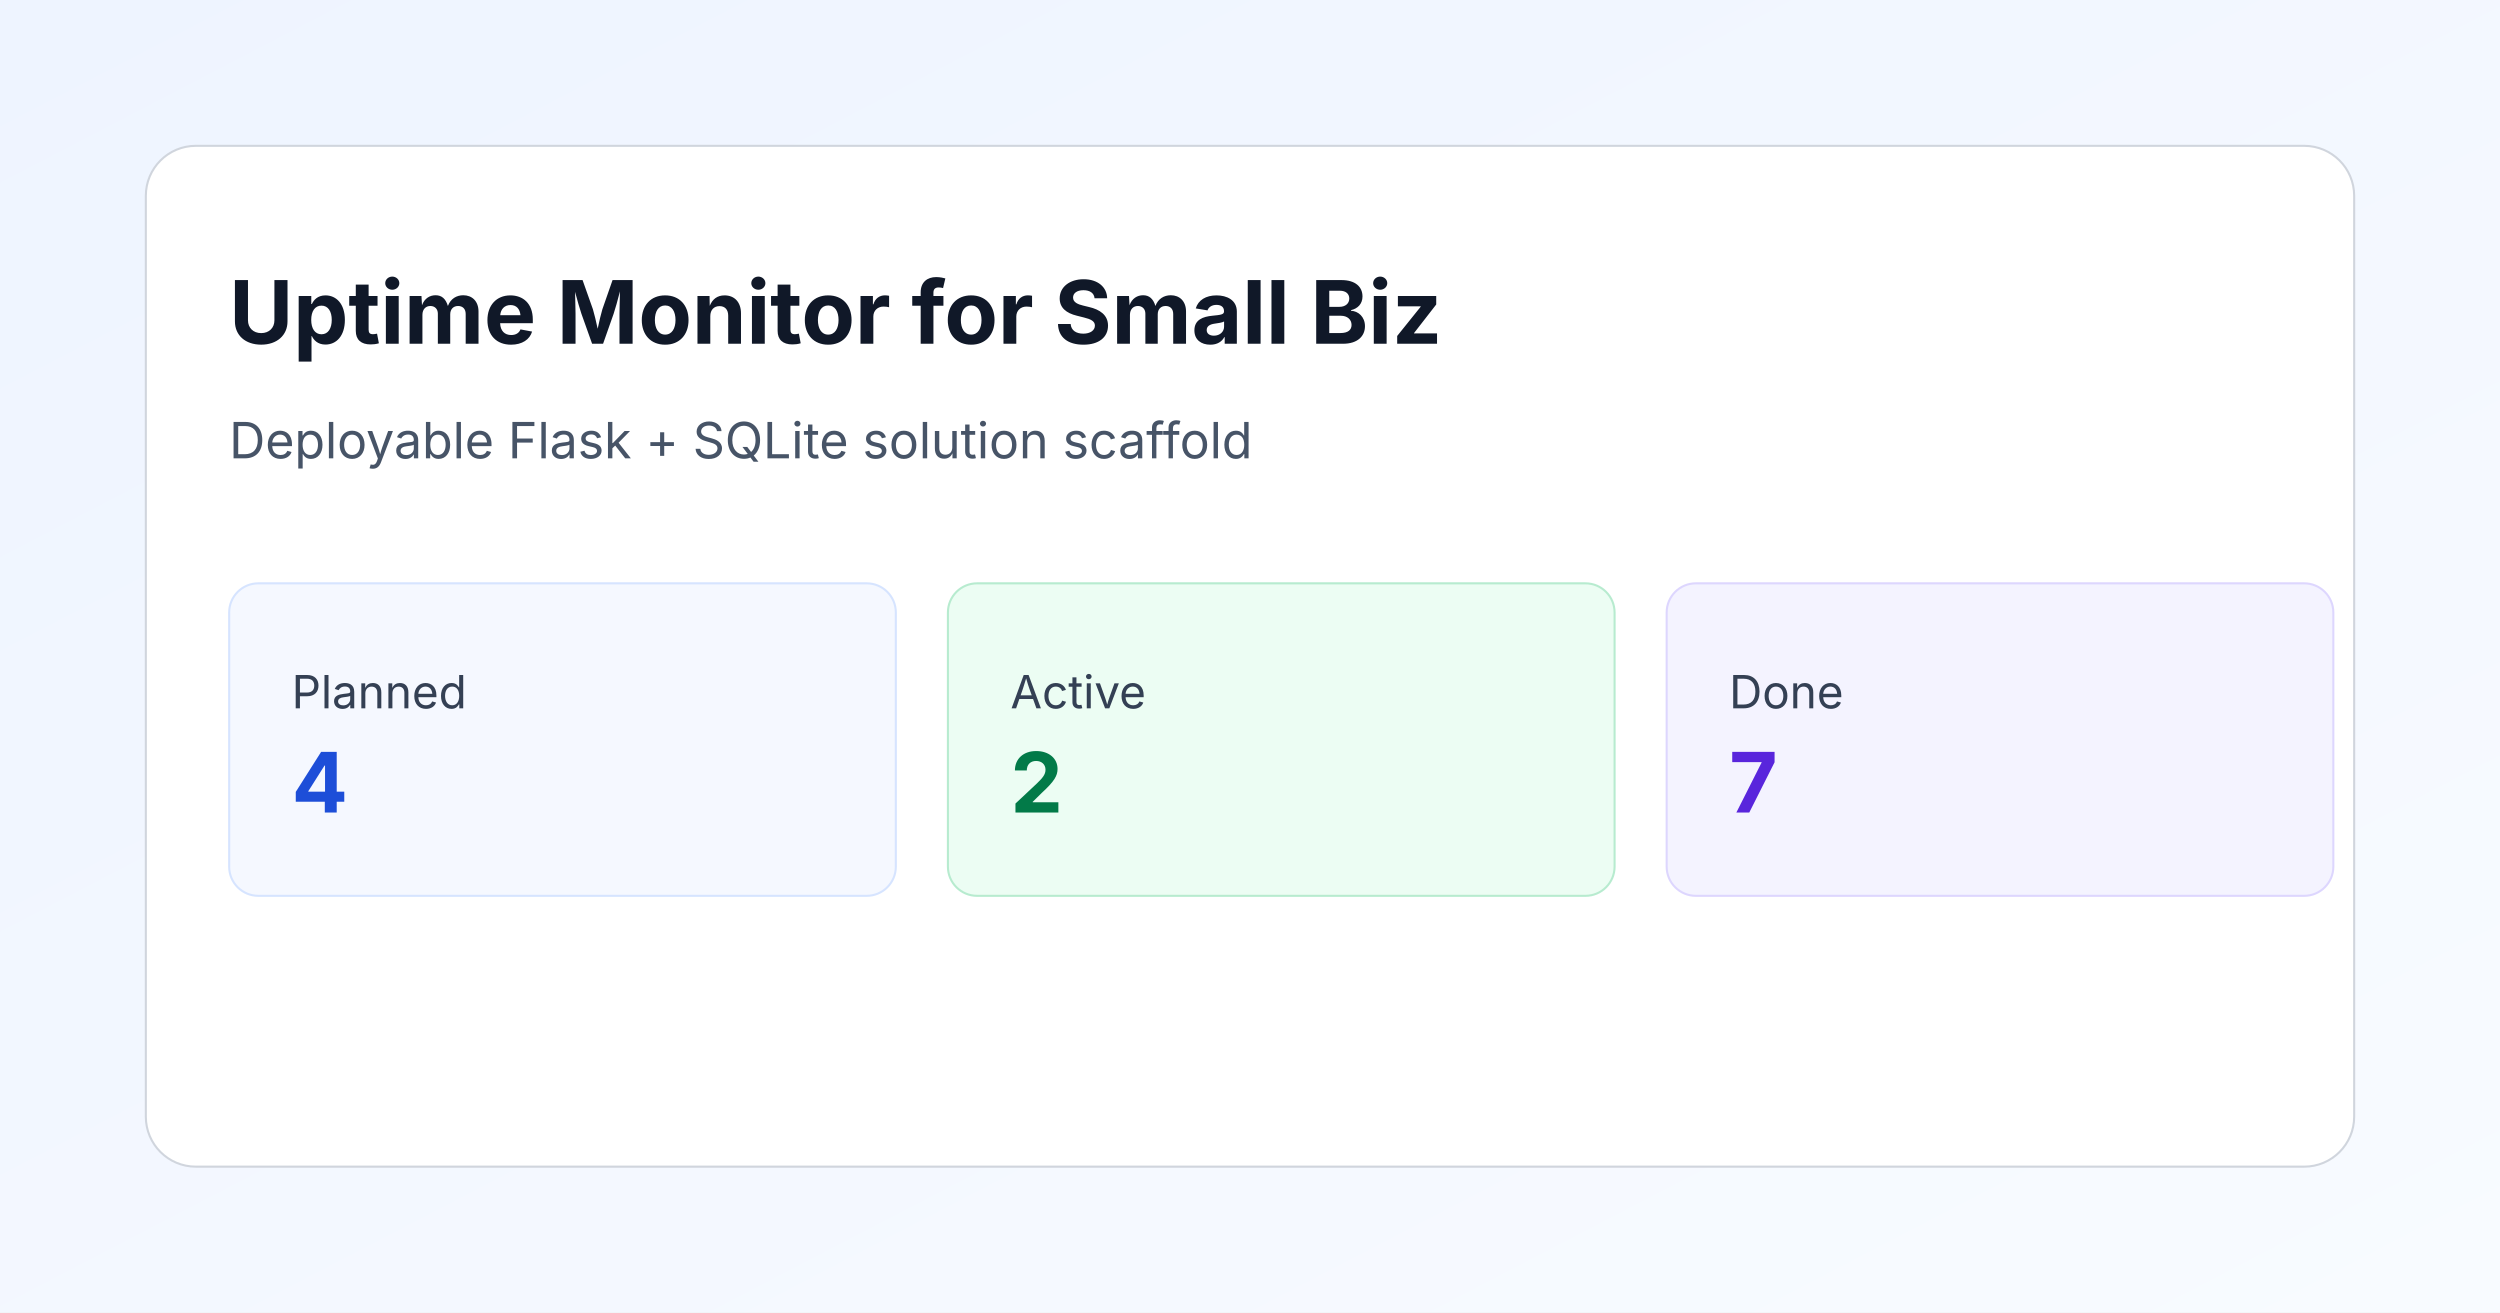
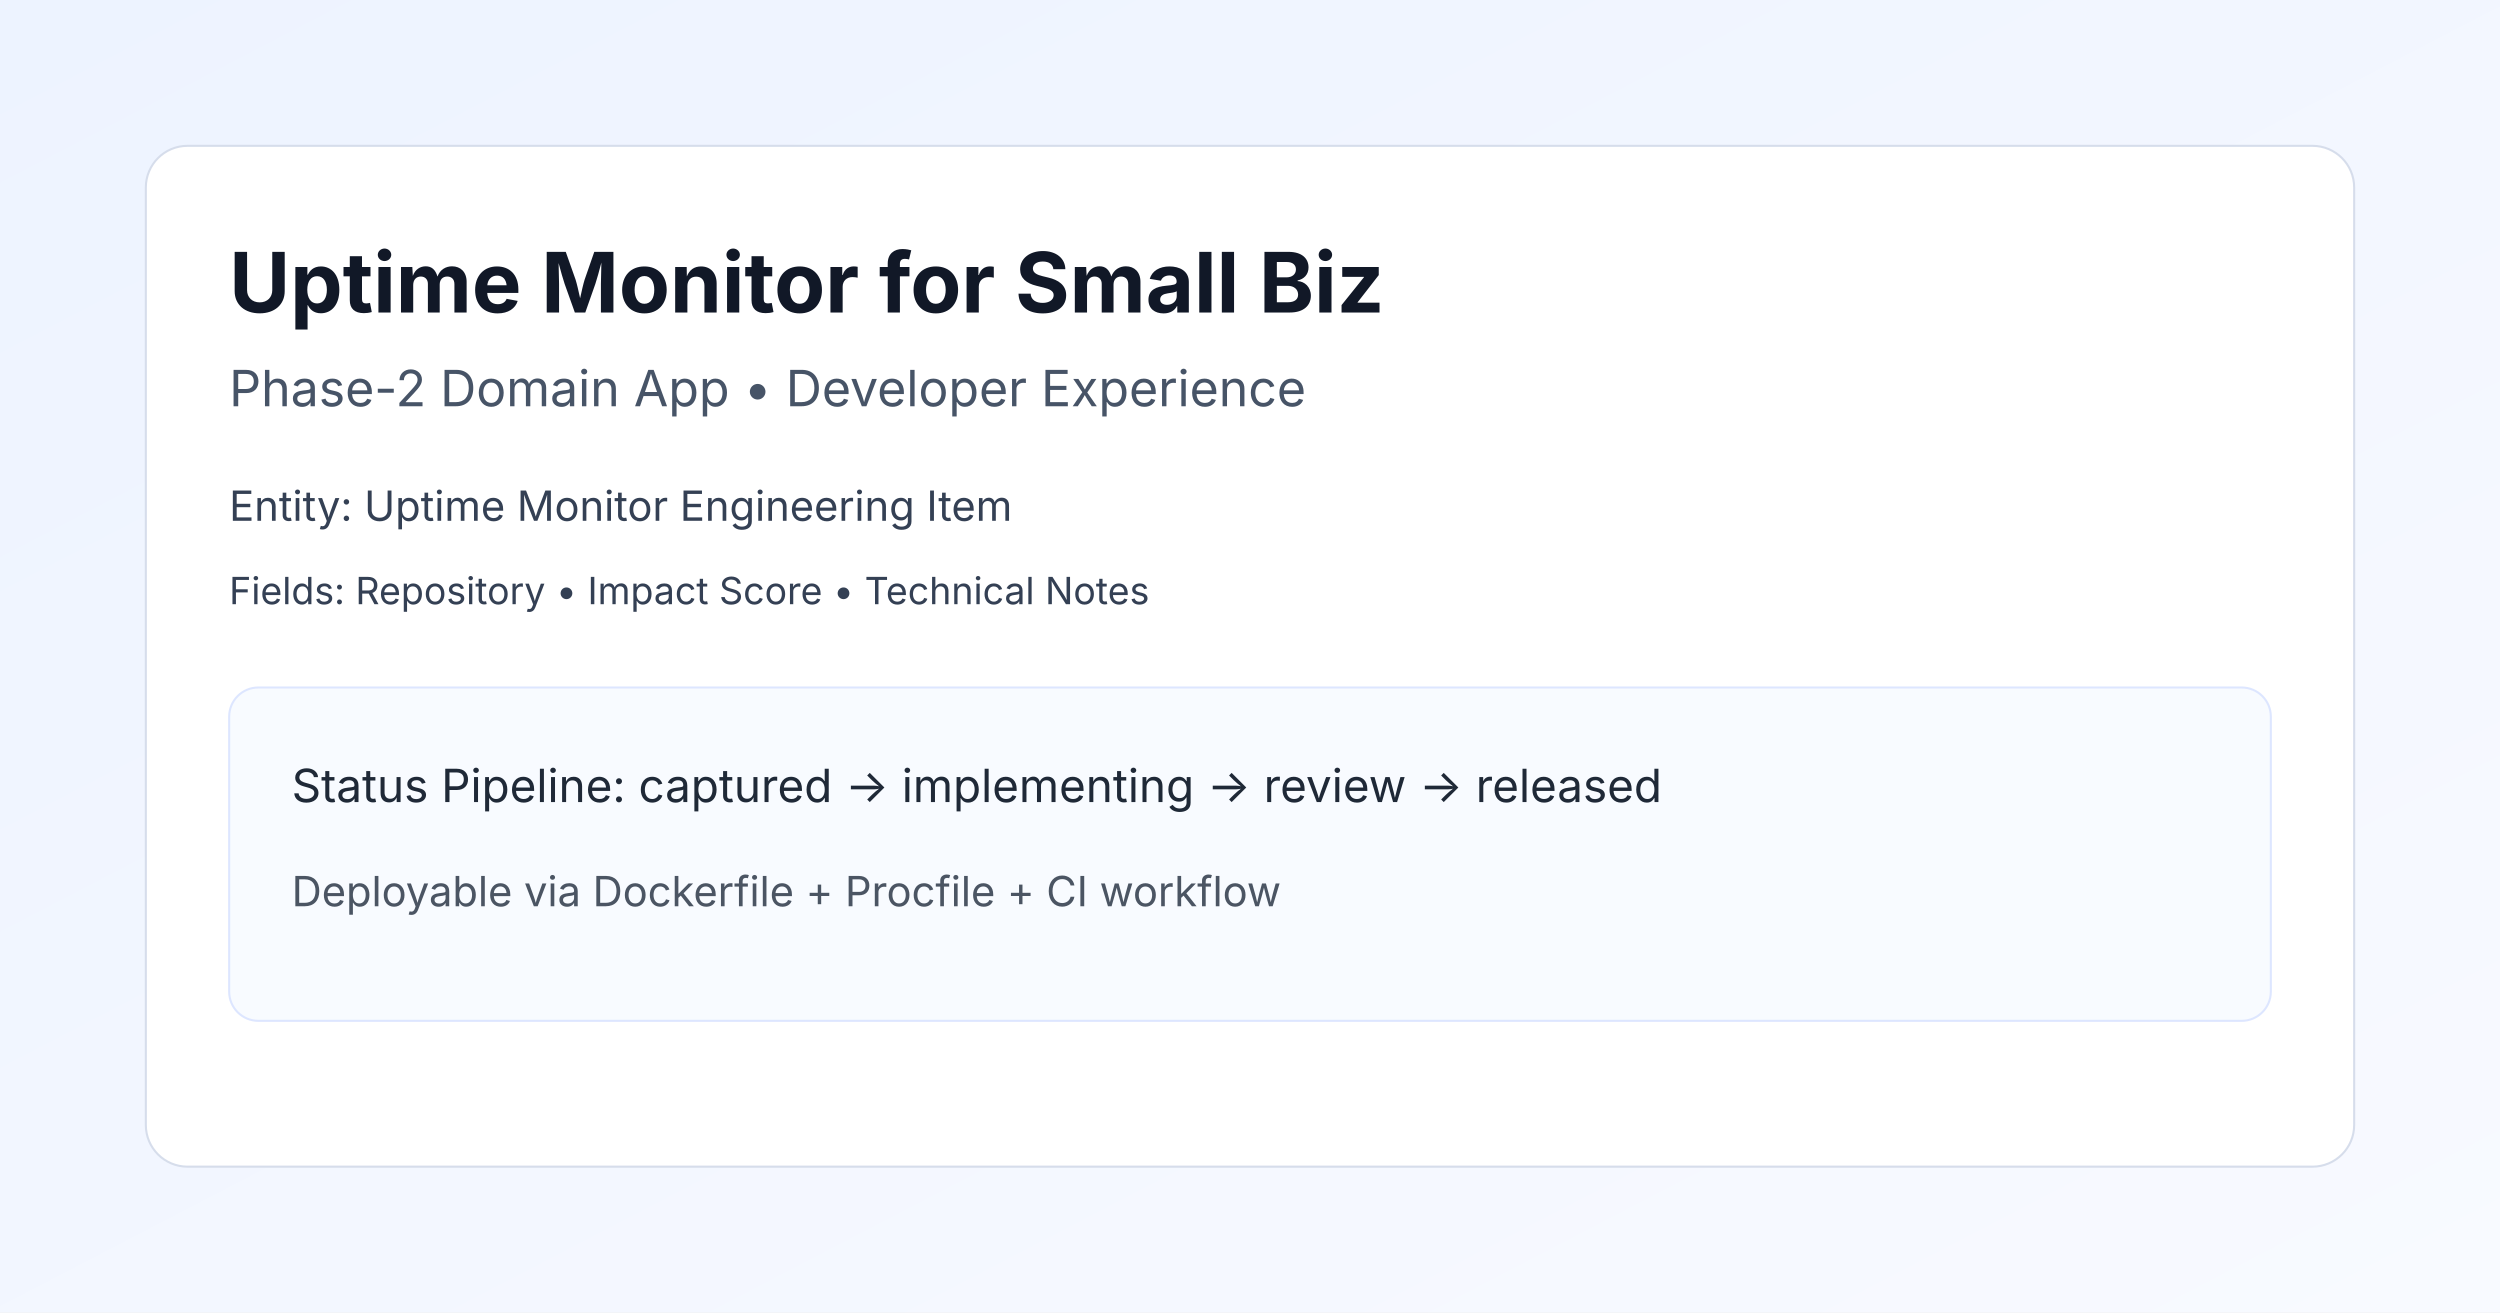
<svg xmlns="http://www.w3.org/2000/svg" width="1200" height="630" viewBox="0 0 1200 630">
  <defs>
    <linearGradient id="bg" x1="0" y1="0" x2="1" y2="1">
-       <stop offset="0%" stop-color="#eef4ff" />
-       <stop offset="100%" stop-color="#f8fbff" />
+       <stop offset="0%" stop-color="#edf3ff" />
+       <stop offset="100%" stop-color="#f8faff" />
    </linearGradient>
  </defs>
  <rect width="1200" height="630" fill="url(#bg)" />
-   <rect x="70" y="70" width="1060" height="490" rx="24" fill="#ffffff" stroke="#d0d5dd" />
-   <text x="110" y="165" font-size="42" font-family="Inter, Arial" fill="#101828" font-weight="700">Uptime Monitor for Small Biz</text>
-   <text x="110" y="220" font-size="24" font-family="Inter, Arial" fill="#475467">Deployable Flask + SQLite solution scaffold</text>
-   <rect x="110" y="280" width="320" height="150" rx="14" fill="#f5f8ff" stroke="#d6e4ff" />
-   <text x="140" y="340" font-size="22" font-family="Inter, Arial" fill="#344054">Planned</text>
-   <text x="140" y="390" font-size="40" font-family="Inter, Arial" fill="#1d4ed8" font-weight="700">4</text>
-   <rect x="455" y="280" width="320" height="150" rx="14" fill="#ecfdf3" stroke="#b7ebcf" />
-   <text x="485" y="340" font-size="22" font-family="Inter, Arial" fill="#344054">Active</text>
-   <text x="485" y="390" font-size="40" font-family="Inter, Arial" fill="#027a48" font-weight="700">2</text>
-   <rect x="800" y="280" width="320" height="150" rx="14" fill="#f4f3ff" stroke="#ddd6fe" />
-   <text x="830" y="340" font-size="22" font-family="Inter, Arial" fill="#344054">Done</text>
-   <text x="830" y="390" font-size="40" font-family="Inter, Arial" fill="#5925dc" font-weight="700">7</text>
+   <rect x="70" y="70" width="1060" height="490" rx="20" fill="#fff" stroke="#d6ddeb" />
+   <text x="110" y="150" font-size="40" font-family="Inter, Arial" fill="#111827" font-weight="700">Uptime Monitor for Small Biz</text>
+   <text x="110" y="195" font-size="24" font-family="Inter, Arial" fill="#475467">Phase-2 Domain App • Developer Experience</text>
+   <text x="110" y="250" font-size="20" font-family="Inter, Arial" fill="#344054">Entity: Uptime Monitor Engineering Item</text>
+   <text x="110" y="290" font-size="18" font-family="Inter, Arial" fill="#344054">Fields: Repository • Impact Score • Technical Notes</text>
+   <rect x="110" y="330" width="980" height="160" rx="14" fill="#f8fbff" stroke="#dde6ff" />
+   <text x="140" y="385" font-size="22" font-family="Inter, Arial" fill="#1f2937">Status Pipeline: captured → implementing → review → released</text>
+   <text x="140" y="435" font-size="20" font-family="Inter, Arial" fill="#4b5563">Deployable via Dockerfile + Procfile + CI workflow</text>
</svg>
